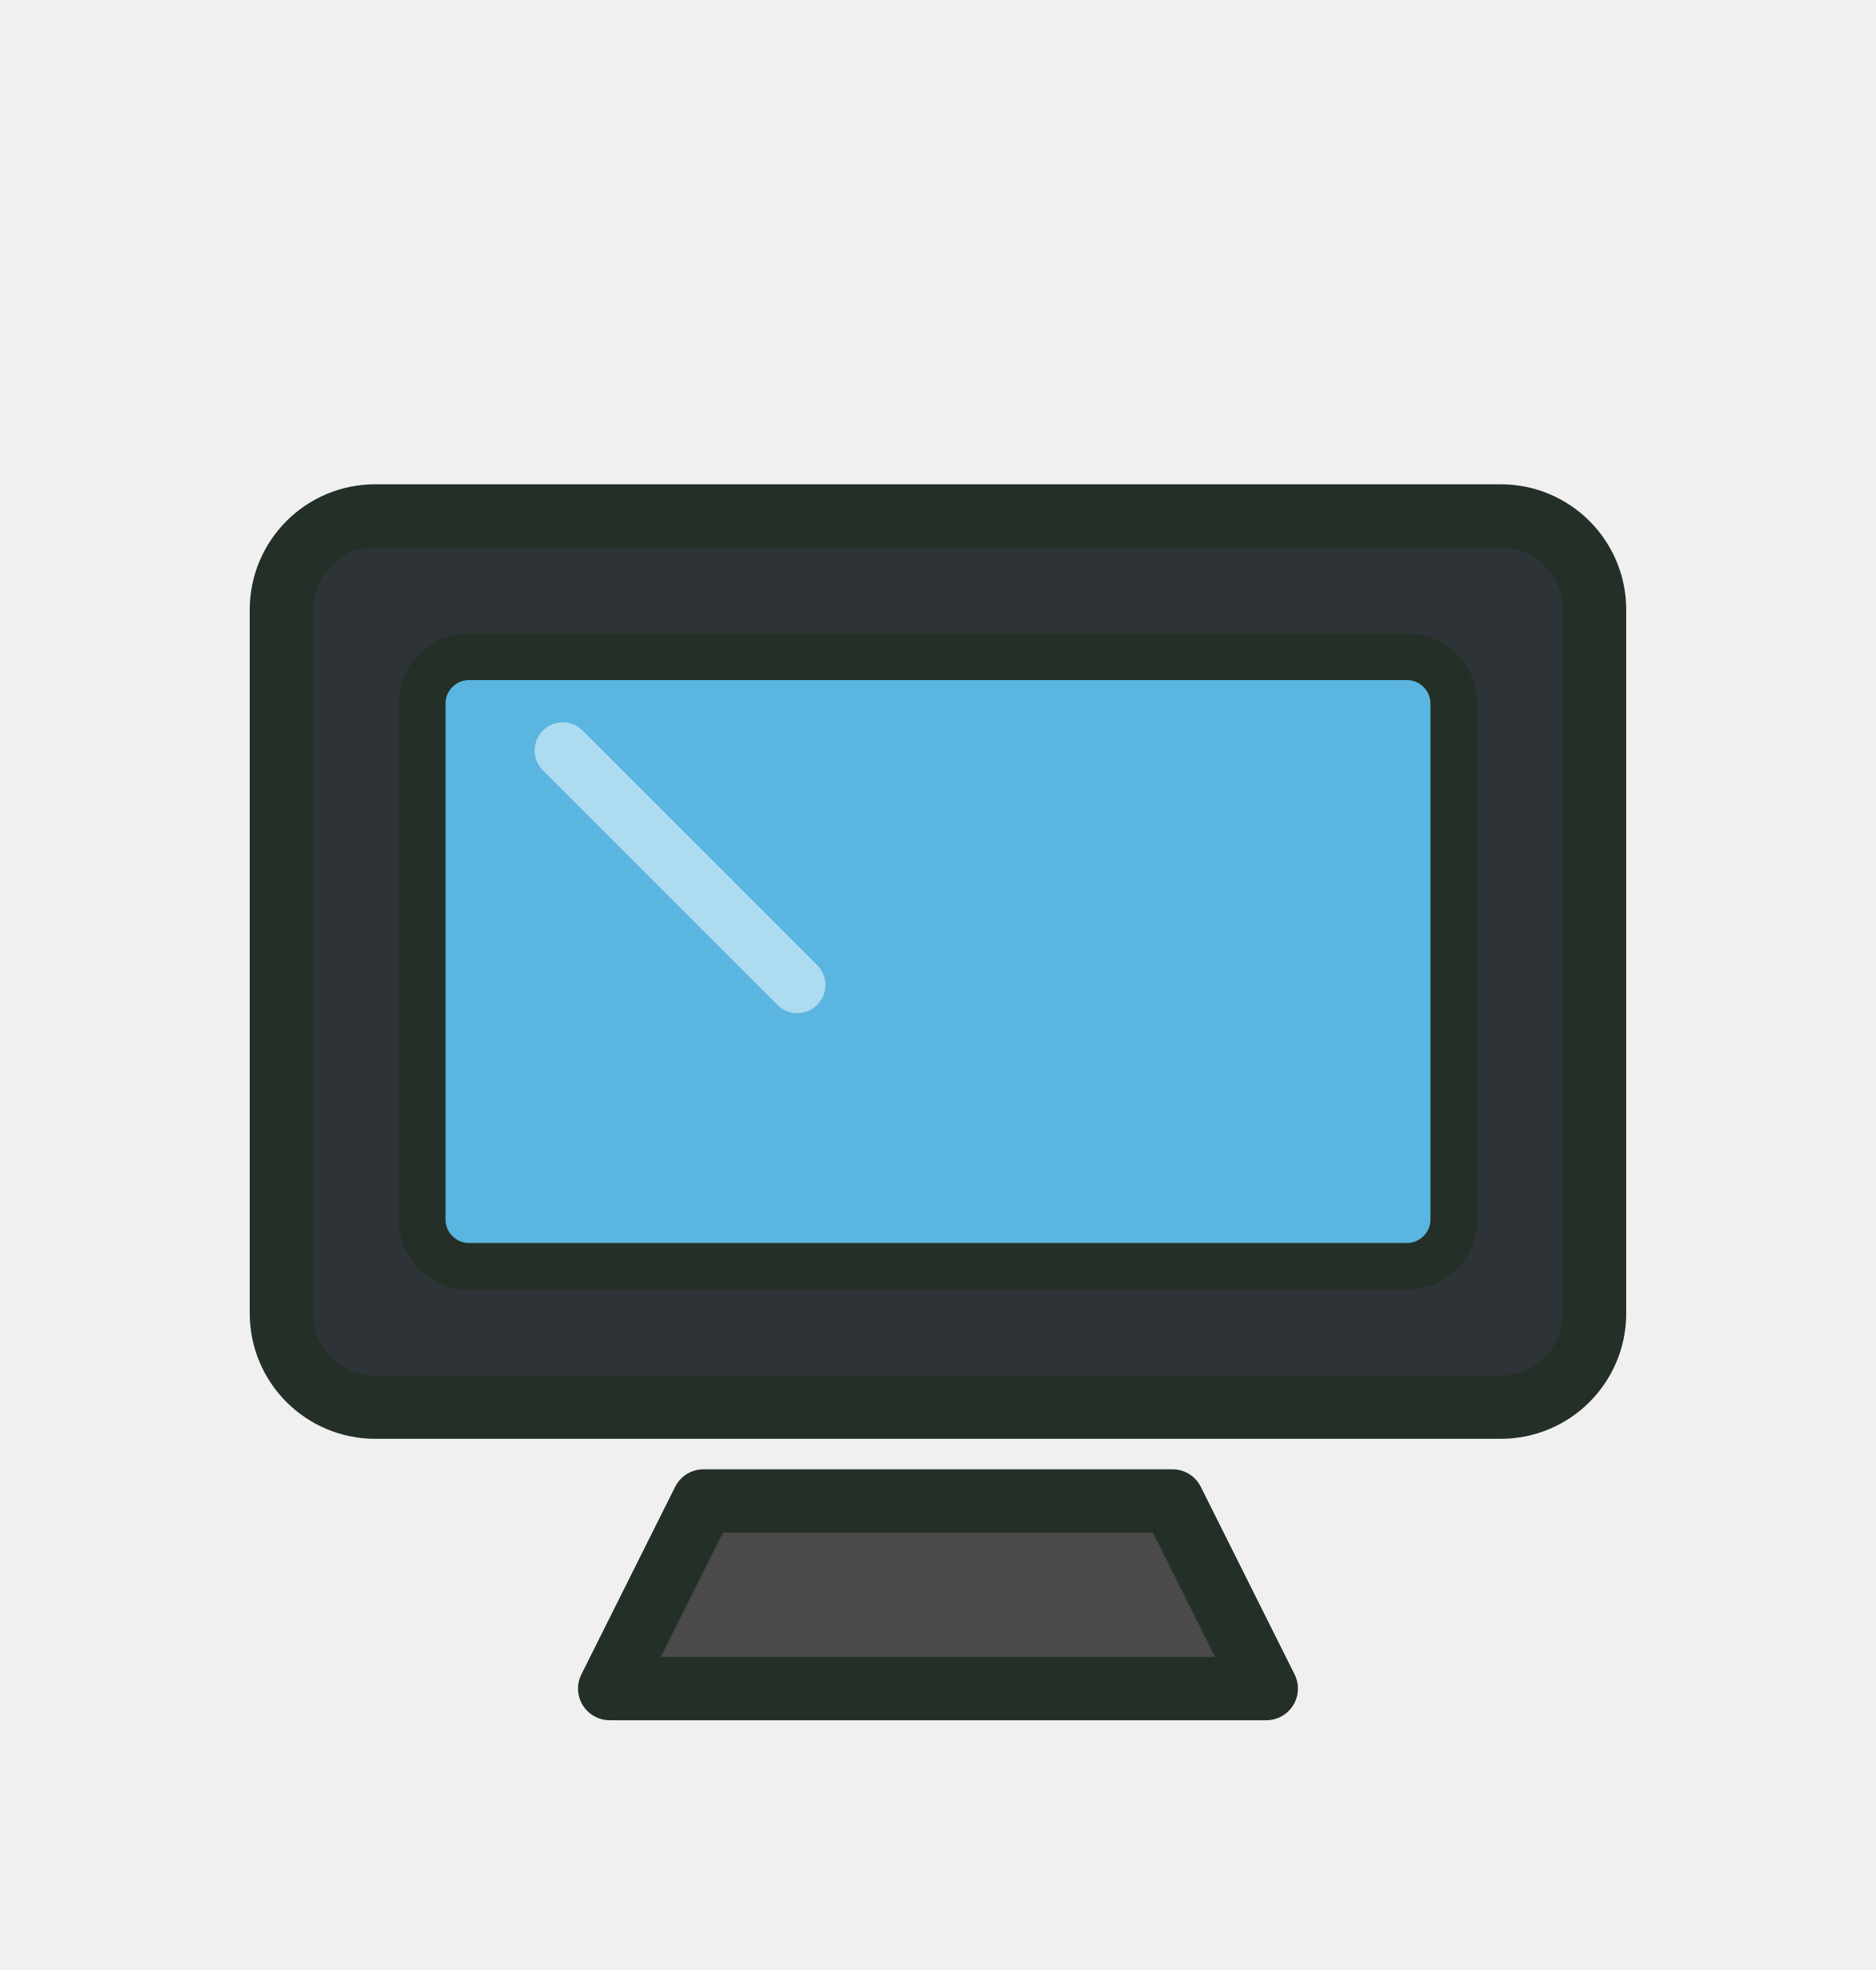
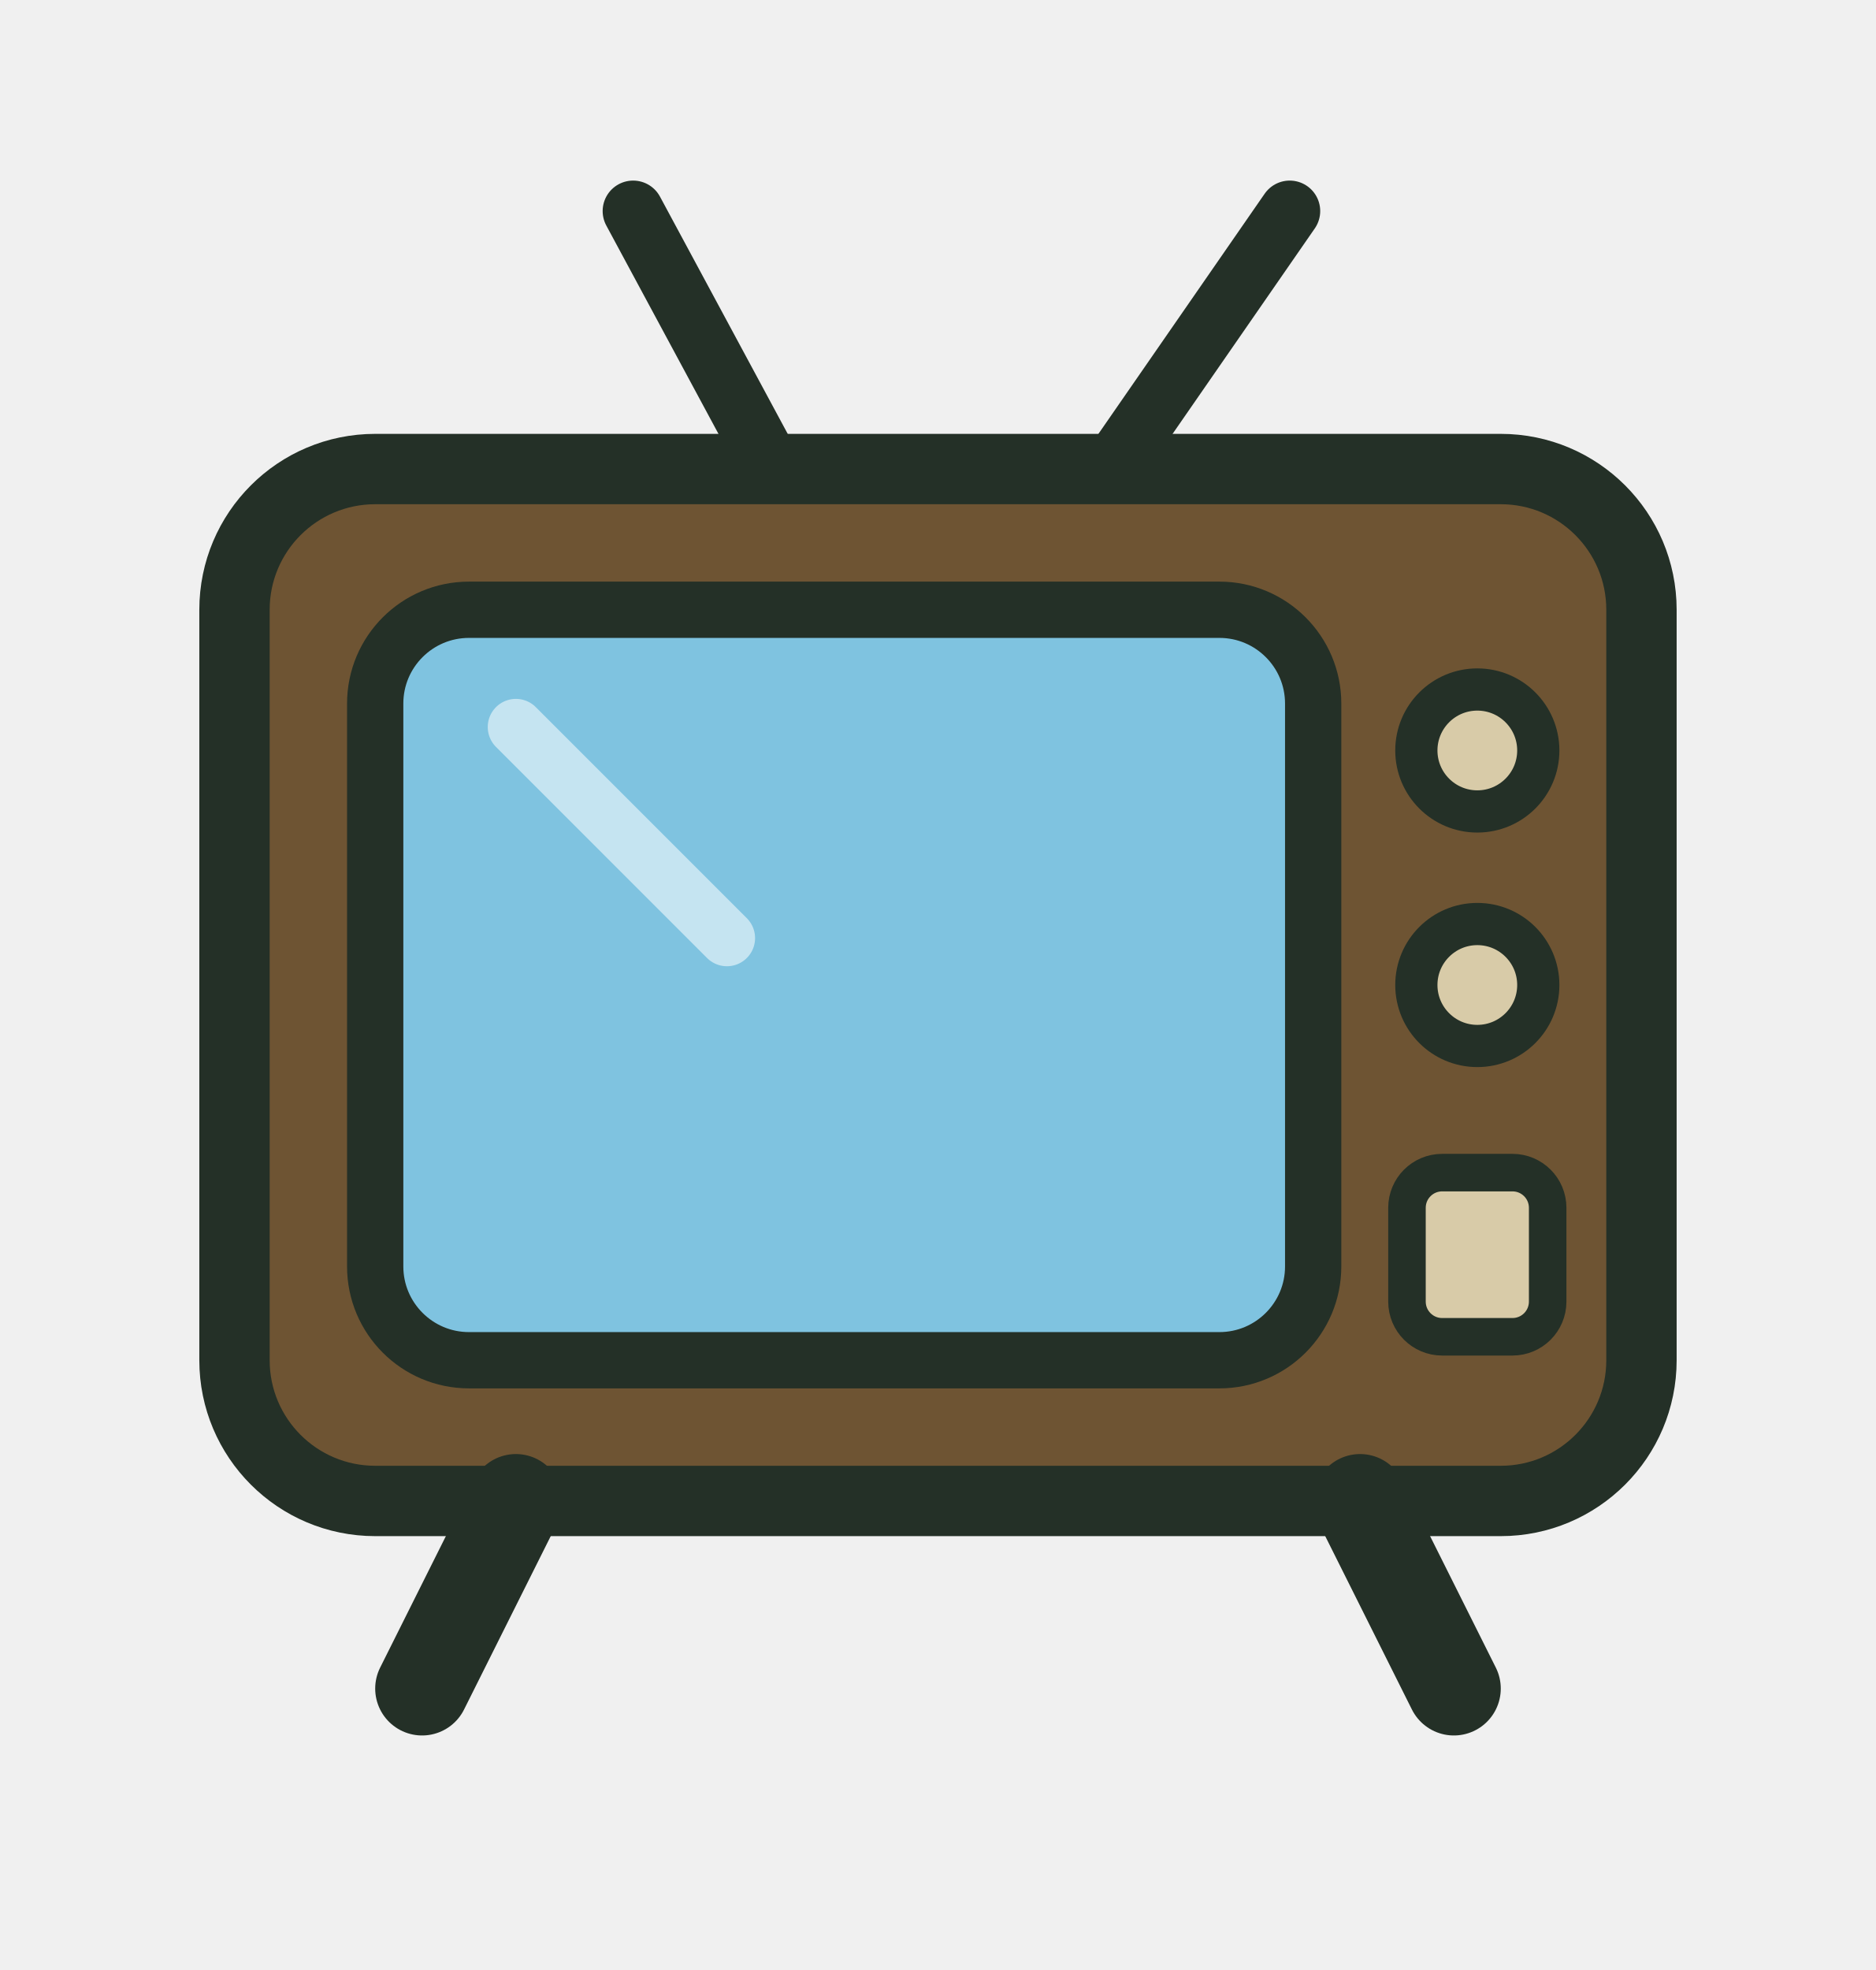
<svg xmlns="http://www.w3.org/2000/svg" viewBox="0 0 80 84">
-   <rect x="12" y="22" width="56" height="38" rx="4" fill="#2E3338" stroke="#243027" stroke-width="2.7" />
-   <rect x="18" y="28" width="44" height="26" rx="2" fill="#5AB6E0" stroke="#243027" stroke-width="2" />
-   <path d="M30,64 L50,64 L54,72 L26,72 Z" fill="#4A4A4A" stroke="#243027" stroke-width="2.7" stroke-linejoin="round" />
-   <path d="M24,32 L34,42" stroke="#fff" stroke-width="2.4" opacity="0.5" stroke-linecap="round" />
+   <path d="M34,22 L27,9 M46,22 L55,9" stroke="#243027" stroke-width="2.6" stroke-linecap="round" />
+   <rect x="10" y="20" width="60" height="44" rx="6" fill="#6E5433" stroke="#243027" stroke-width="3" />
+   <rect x="16" y="26" width="40" height="32" rx="4" fill="#7FC3E0" stroke="#243027" stroke-width="2.4" />
+   <path d="M22,31 L31,40" stroke="#fff" stroke-width="2.4" opacity="0.55" stroke-linecap="round" />
+   <circle cx="63" cy="32" r="2.6" fill="#D8CBA8" stroke="#243027" stroke-width="1.8" />
+   <circle cx="63" cy="42" r="2.6" fill="#D8CBA8" stroke="#243027" stroke-width="1.8" />
+   <rect x="60" y="50" width="6" height="7" rx="1.5" fill="#D8CBA8" stroke="#243027" stroke-width="1.6" />
+   <path d="M22,64 L18,72 M58,64 L62,72" stroke="#243027" stroke-width="4" stroke-linecap="round" />
</svg>
